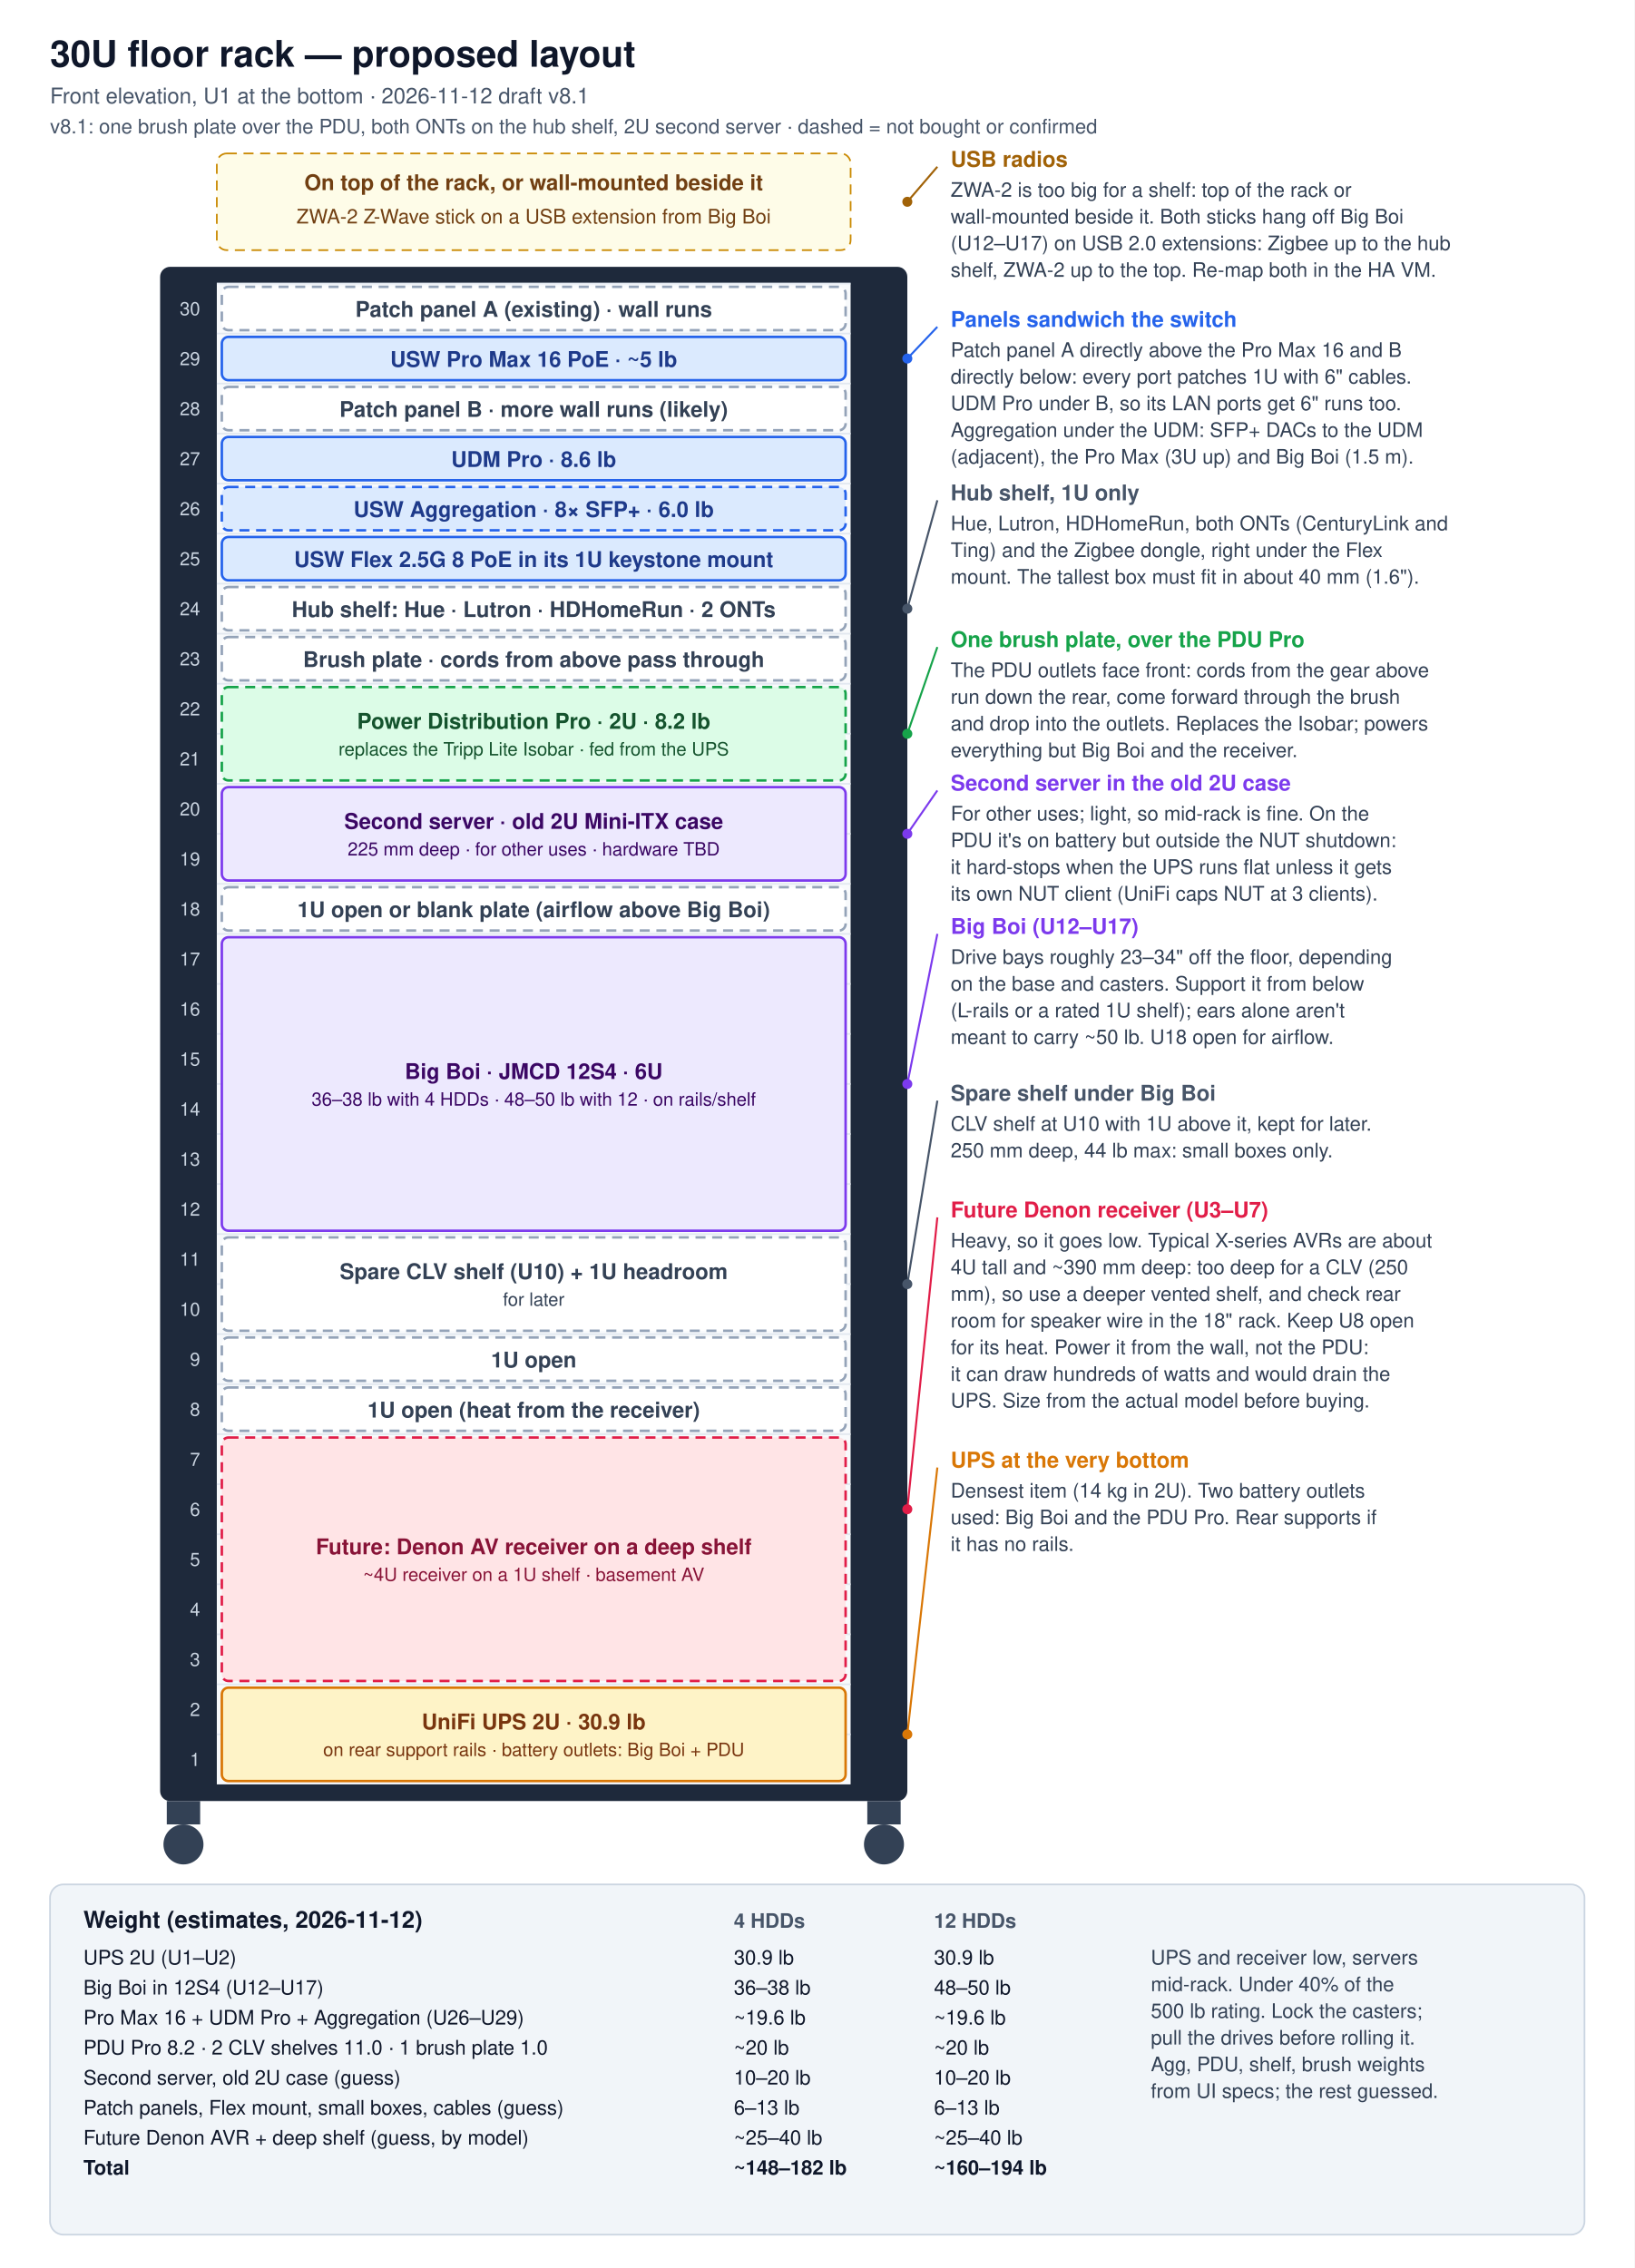
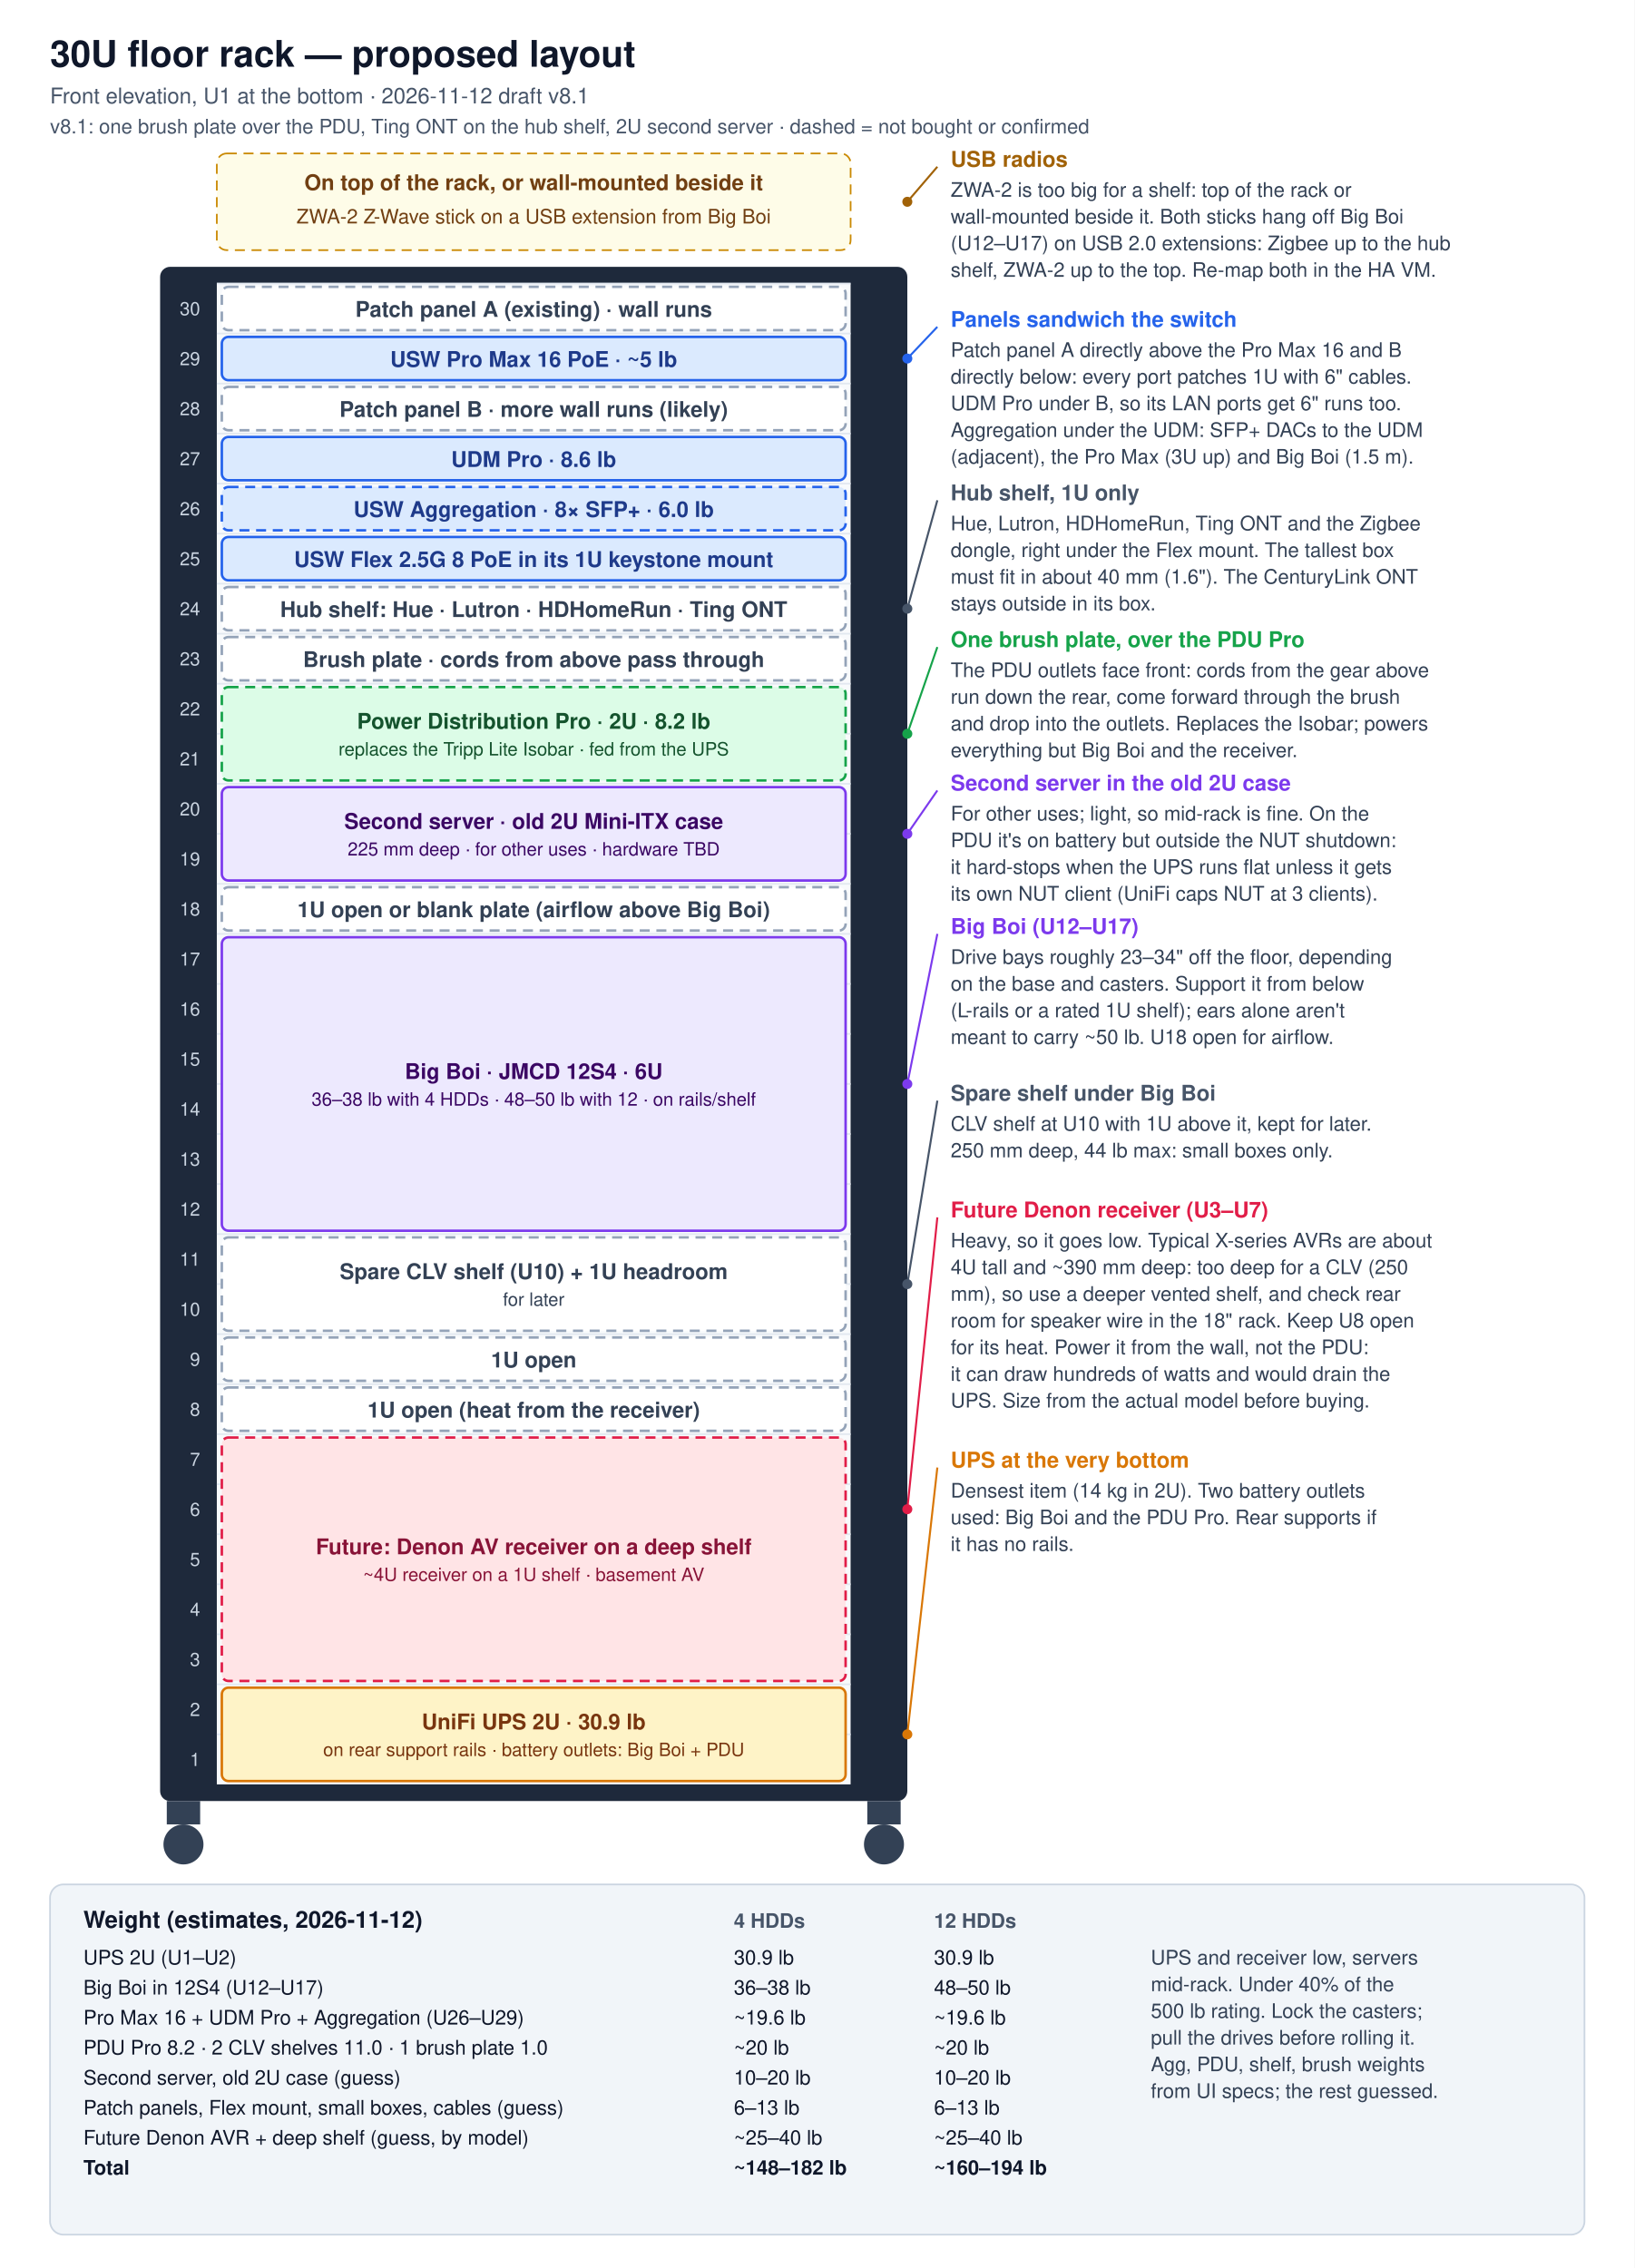
<svg xmlns="http://www.w3.org/2000/svg" viewBox="0 0 980 1360" width="980" height="1360" font-family="-apple-system, system-ui, Segoe UI, Helvetica, Arial, sans-serif">
  <defs>
    <pattern id="hatch" width="8" height="8" patternUnits="userSpaceOnUse" patternTransform="rotate(45)">
      <line x1="0" y1="0" x2="0" y2="8" stroke="#e2e8f0" stroke-width="3" />
    </pattern>
  </defs>
  <rect width="980" height="1360" fill="#ffffff" />
  <text x="30" y="40" font-size="22" font-weight="700" fill="#0f172a">30U floor rack — proposed layout</text>
  <text x="30" y="62" font-size="13" fill="#475569">Front elevation, U1 at the bottom · 2026-11-12 draft v8.1</text>
-   <text x="30" y="80" font-size="12" fill="#475569">v8.1: one brush plate over the PDU, both ONTs on the hub shelf, 2U second server · dashed = not bought or confirmed</text>
+   <text x="30" y="80" font-size="12" fill="#475569">v8.1: one brush plate over the PDU, Ting ONT on the hub shelf, 2U second server · dashed = not bought or confirmed</text>
  <rect x="130" y="92" width="380" height="58" rx="6" fill="#fefce8" stroke="#ca8a04" stroke-dasharray="6 4" />
  <text x="320" y="114" font-size="13" font-weight="700" fill="#713f12" text-anchor="middle">On top of the rack, or wall-mounted beside it</text>
  <text x="320" y="134" font-size="12" fill="#713f12" text-anchor="middle">ZWA-2 Z-Wave stick on a USB extension from Big Boi</text>
  <rect x="96" y="160" width="448" height="920" rx="6" fill="#1e293b" />
  <rect x="130" y="170" width="380" height="900" fill="#f8fafc" />
  <text x="120" y="1059" font-size="11" fill="#cbd5e1" text-anchor="end">1</text>
  <line x1="130" y1="1040" x2="510" y2="1040" stroke="#e2e8f0" />
  <text x="120" y="1029" font-size="11" fill="#cbd5e1" text-anchor="end">2</text>
  <line x1="130" y1="1010" x2="510" y2="1010" stroke="#e2e8f0" />
  <text x="120" y="999" font-size="11" fill="#cbd5e1" text-anchor="end">3</text>
  <line x1="130" y1="980" x2="510" y2="980" stroke="#e2e8f0" />
  <text x="120" y="969" font-size="11" fill="#cbd5e1" text-anchor="end">4</text>
  <line x1="130" y1="950" x2="510" y2="950" stroke="#e2e8f0" />
  <text x="120" y="939" font-size="11" fill="#cbd5e1" text-anchor="end">5</text>
  <line x1="130" y1="920" x2="510" y2="920" stroke="#e2e8f0" />
  <text x="120" y="909" font-size="11" fill="#cbd5e1" text-anchor="end">6</text>
  <line x1="130" y1="890" x2="510" y2="890" stroke="#e2e8f0" />
  <text x="120" y="879" font-size="11" fill="#cbd5e1" text-anchor="end">7</text>
  <line x1="130" y1="860" x2="510" y2="860" stroke="#e2e8f0" />
  <text x="120" y="849" font-size="11" fill="#cbd5e1" text-anchor="end">8</text>
  <line x1="130" y1="830" x2="510" y2="830" stroke="#e2e8f0" />
  <text x="120" y="819" font-size="11" fill="#cbd5e1" text-anchor="end">9</text>
  <line x1="130" y1="800" x2="510" y2="800" stroke="#e2e8f0" />
  <text x="120" y="789" font-size="11" fill="#cbd5e1" text-anchor="end">10</text>
  <line x1="130" y1="770" x2="510" y2="770" stroke="#e2e8f0" />
  <text x="120" y="759" font-size="11" fill="#cbd5e1" text-anchor="end">11</text>
  <line x1="130" y1="740" x2="510" y2="740" stroke="#e2e8f0" />
  <text x="120" y="729" font-size="11" fill="#cbd5e1" text-anchor="end">12</text>
  <line x1="130" y1="710" x2="510" y2="710" stroke="#e2e8f0" />
  <text x="120" y="699" font-size="11" fill="#cbd5e1" text-anchor="end">13</text>
  <line x1="130" y1="680" x2="510" y2="680" stroke="#e2e8f0" />
  <text x="120" y="669" font-size="11" fill="#cbd5e1" text-anchor="end">14</text>
  <line x1="130" y1="650" x2="510" y2="650" stroke="#e2e8f0" />
  <text x="120" y="639" font-size="11" fill="#cbd5e1" text-anchor="end">15</text>
  <line x1="130" y1="620" x2="510" y2="620" stroke="#e2e8f0" />
  <text x="120" y="609" font-size="11" fill="#cbd5e1" text-anchor="end">16</text>
  <line x1="130" y1="590" x2="510" y2="590" stroke="#e2e8f0" />
  <text x="120" y="579" font-size="11" fill="#cbd5e1" text-anchor="end">17</text>
  <line x1="130" y1="560" x2="510" y2="560" stroke="#e2e8f0" />
  <text x="120" y="549" font-size="11" fill="#cbd5e1" text-anchor="end">18</text>
  <line x1="130" y1="530" x2="510" y2="530" stroke="#e2e8f0" />
  <text x="120" y="519" font-size="11" fill="#cbd5e1" text-anchor="end">19</text>
  <line x1="130" y1="500" x2="510" y2="500" stroke="#e2e8f0" />
  <text x="120" y="489" font-size="11" fill="#cbd5e1" text-anchor="end">20</text>
  <line x1="130" y1="470" x2="510" y2="470" stroke="#e2e8f0" />
  <text x="120" y="459" font-size="11" fill="#cbd5e1" text-anchor="end">21</text>
  <line x1="130" y1="440" x2="510" y2="440" stroke="#e2e8f0" />
  <text x="120" y="429" font-size="11" fill="#cbd5e1" text-anchor="end">22</text>
  <line x1="130" y1="410" x2="510" y2="410" stroke="#e2e8f0" />
  <text x="120" y="399" font-size="11" fill="#cbd5e1" text-anchor="end">23</text>
  <line x1="130" y1="380" x2="510" y2="380" stroke="#e2e8f0" />
  <text x="120" y="369" font-size="11" fill="#cbd5e1" text-anchor="end">24</text>
  <line x1="130" y1="350" x2="510" y2="350" stroke="#e2e8f0" />
  <text x="120" y="339" font-size="11" fill="#cbd5e1" text-anchor="end">25</text>
  <line x1="130" y1="320" x2="510" y2="320" stroke="#e2e8f0" />
  <text x="120" y="309" font-size="11" fill="#cbd5e1" text-anchor="end">26</text>
  <line x1="130" y1="290" x2="510" y2="290" stroke="#e2e8f0" />
  <text x="120" y="279" font-size="11" fill="#cbd5e1" text-anchor="end">27</text>
  <line x1="130" y1="260" x2="510" y2="260" stroke="#e2e8f0" />
  <text x="120" y="249" font-size="11" fill="#cbd5e1" text-anchor="end">28</text>
  <line x1="130" y1="230" x2="510" y2="230" stroke="#e2e8f0" />
  <text x="120" y="219" font-size="11" fill="#cbd5e1" text-anchor="end">29</text>
  <line x1="130" y1="200" x2="510" y2="200" stroke="#e2e8f0" />
  <text x="120" y="189" font-size="11" fill="#cbd5e1" text-anchor="end">30</text>
  <line x1="130" y1="170" x2="510" y2="170" stroke="#e2e8f0" />
  <rect x="100" y="1080" width="20" height="14" fill="#334155" />
  <circle cx="110" cy="1106" r="12" fill="#334155" />
  <rect x="520" y="1080" width="20" height="14" fill="#334155" />
  <circle cx="530" cy="1106" r="12" fill="#334155" />
  <rect x="133" y="172" width="374" height="26" rx="4" fill="#ffffff" stroke="#94a3b8" stroke-width="1.5" stroke-dasharray="6 4" />
  <text x="320" y="190" font-size="13" font-weight="700" fill="#334155" text-anchor="middle">Patch panel A (existing)  ·  wall runs</text>
  <rect x="133" y="202" width="374" height="26" rx="4" fill="#dbeafe" stroke="#2563eb" stroke-width="1.5" />
  <text x="320" y="220" font-size="13" font-weight="700" fill="#1e3a8a" text-anchor="middle">USW Pro Max 16 PoE  ·  ~5 lb</text>
  <rect x="133" y="232" width="374" height="26" rx="4" fill="#ffffff" stroke="#94a3b8" stroke-width="1.5" stroke-dasharray="6 4" />
  <text x="320" y="250" font-size="13" font-weight="700" fill="#334155" text-anchor="middle">Patch panel B  ·  more wall runs (likely)</text>
  <rect x="133" y="262" width="374" height="26" rx="4" fill="#dbeafe" stroke="#2563eb" stroke-width="1.5" />
  <text x="320" y="280" font-size="13" font-weight="700" fill="#1e3a8a" text-anchor="middle">UDM Pro  ·  8.6 lb</text>
  <rect x="133" y="292" width="374" height="26" rx="4" fill="#dbeafe" stroke="#2563eb" stroke-width="1.5" stroke-dasharray="6 4" />
  <text x="320" y="310" font-size="13" font-weight="700" fill="#1e3a8a" text-anchor="middle">USW Aggregation  ·  8× SFP+  ·  6.0 lb</text>
  <rect x="133" y="322" width="374" height="26" rx="4" fill="#dbeafe" stroke="#2563eb" stroke-width="1.5" />
  <text x="320" y="340" font-size="13" font-weight="700" fill="#1e3a8a" text-anchor="middle">USW Flex 2.5G 8 PoE in its 1U keystone mount</text>
  <rect x="133" y="352" width="374" height="26" rx="4" fill="#ffffff" stroke="#94a3b8" stroke-width="1.5" stroke-dasharray="6 4" />
-   <text x="320" y="370" font-size="13" font-weight="700" fill="#334155" text-anchor="middle">Hub shelf: Hue · Lutron · HDHomeRun · 2 ONTs</text>
+   <text x="320" y="370" font-size="13" font-weight="700" fill="#334155" text-anchor="middle">Hub shelf: Hue · Lutron · HDHomeRun · Ting ONT</text>
  <rect x="133" y="382" width="374" height="26" rx="4" fill="#ffffff" stroke="#94a3b8" stroke-width="1.5" stroke-dasharray="6 4" />
  <text x="320" y="400" font-size="13" font-weight="700" fill="#334155" text-anchor="middle">Brush plate  ·  cords from above pass through</text>
  <rect x="133" y="412" width="374" height="56" rx="4" fill="#dcfce7" stroke="#16a34a" stroke-width="1.5" stroke-dasharray="6 4" />
  <text x="320" y="437" font-size="13" font-weight="700" fill="#14532d" text-anchor="middle">Power Distribution Pro  ·  2U  ·  8.2 lb</text>
  <text x="320" y="453" font-size="11" fill="#14532d" text-anchor="middle">replaces the Tripp Lite Isobar · fed from the UPS</text>
  <rect x="133" y="472" width="374" height="56" rx="4" fill="#ede9fe" stroke="#7c3aed" stroke-width="1.5" />
  <text x="320" y="497" font-size="13" font-weight="700" fill="#3b0764" text-anchor="middle">Second server · old 2U Mini-ITX case</text>
  <text x="320" y="513" font-size="11" fill="#3b0764" text-anchor="middle">225 mm deep · for other uses · hardware TBD</text>
  <rect x="133" y="532" width="374" height="26" rx="4" fill="#ffffff" stroke="#94a3b8" stroke-width="1.5" stroke-dasharray="6 4" />
  <text x="320" y="550" font-size="13" font-weight="700" fill="#334155" text-anchor="middle">1U open or blank plate (airflow above Big Boi)</text>
  <rect x="133" y="562" width="374" height="176" rx="4" fill="#ede9fe" stroke="#7c3aed" stroke-width="1.5" />
  <text x="320" y="647" font-size="13" font-weight="700" fill="#3b0764" text-anchor="middle">Big Boi · JMCD 12S4 · 6U</text>
  <text x="320" y="663" font-size="11" fill="#3b0764" text-anchor="middle">36–38 lb with 4 HDDs · 48–50 lb with 12 · on rails/shelf</text>
  <rect x="133" y="742" width="374" height="56" rx="4" fill="#ffffff" stroke="#94a3b8" stroke-width="1.5" stroke-dasharray="6 4" />
  <text x="320" y="767" font-size="13" font-weight="700" fill="#334155" text-anchor="middle">Spare CLV shelf (U10) + 1U headroom</text>
  <text x="320" y="783" font-size="11" fill="#334155" text-anchor="middle">for later</text>
  <rect x="133" y="802" width="374" height="26" rx="4" fill="#ffffff" stroke="#94a3b8" stroke-width="1.5" stroke-dasharray="6 4" />
  <text x="320" y="820" font-size="13" font-weight="700" fill="#334155" text-anchor="middle">1U open</text>
  <rect x="133" y="832" width="374" height="26" rx="4" fill="#ffffff" stroke="#94a3b8" stroke-width="1.5" stroke-dasharray="6 4" />
  <text x="320" y="850" font-size="13" font-weight="700" fill="#334155" text-anchor="middle">1U open (heat from the receiver)</text>
  <rect x="133" y="862" width="374" height="146" rx="4" fill="#ffe4e6" stroke="#e11d48" stroke-width="1.5" stroke-dasharray="6 4" />
  <text x="320" y="932" font-size="13" font-weight="700" fill="#881337" text-anchor="middle">Future: Denon AV receiver on a deep shelf</text>
  <text x="320" y="948" font-size="11" fill="#881337" text-anchor="middle">~4U receiver on a 1U shelf · basement AV</text>
  <rect x="133" y="1012" width="374" height="56" rx="4" fill="#fef3c7" stroke="#d97706" stroke-width="1.5" />
  <text x="320" y="1037" font-size="13" font-weight="700" fill="#78350f" text-anchor="middle">UniFi UPS 2U  ·  30.9 lb</text>
  <text x="320" y="1053" font-size="11" fill="#78350f" text-anchor="middle">on rear support rails · battery outlets: Big Boi + PDU</text>
  <line x1="544" y1="121" x2="562" y2="100" stroke="#a16207" stroke-width="1.2" />
  <circle cx="544" cy="121" r="3" fill="#a16207" />
  <text x="570" y="100" font-size="13" font-weight="700" fill="#a16207">USB radios</text>
  <text x="570" y="118" font-size="12" fill="#334155">ZWA-2 is too big for a shelf: top of the rack or</text>
  <text x="570" y="134" font-size="12" fill="#334155">wall-mounted beside it. Both sticks hang off Big Boi</text>
  <text x="570" y="150" font-size="12" fill="#334155">(U12–U17) on USB 2.0 extensions: Zigbee up to the hub</text>
  <text x="570" y="166" font-size="12" fill="#334155">shelf, ZWA-2 up to the top. Re-map both in the HA VM.</text>
  <line x1="544" y1="215" x2="562" y2="196" stroke="#2563eb" stroke-width="1.2" />
  <circle cx="544" cy="215" r="3" fill="#2563eb" />
  <text x="570" y="196" font-size="13" font-weight="700" fill="#2563eb">Panels sandwich the switch</text>
  <text x="570" y="214" font-size="12" fill="#334155">Patch panel A directly above the Pro Max 16 and B</text>
  <text x="570" y="230" font-size="12" fill="#334155">directly below: every port patches 1U with 6" cables.</text>
  <text x="570" y="246" font-size="12" fill="#334155">UDM Pro under B, so its LAN ports get 6" runs too.</text>
  <text x="570" y="262" font-size="12" fill="#334155">Aggregation under the UDM: SFP+ DACs to the UDM</text>
  <text x="570" y="278" font-size="12" fill="#334155">(adjacent), the Pro Max (3U up) and Big Boi (1.5 m).</text>
  <line x1="544" y1="365" x2="562" y2="300" stroke="#475569" stroke-width="1.2" />
  <circle cx="544" cy="365" r="3" fill="#475569" />
  <text x="570" y="300" font-size="13" font-weight="700" fill="#475569">Hub shelf, 1U only</text>
-   <text x="570" y="318" font-size="12" fill="#334155">Hue, Lutron, HDHomeRun, both ONTs (CenturyLink and</text>
-   <text x="570" y="334" font-size="12" fill="#334155">Ting) and the Zigbee dongle, right under the Flex</text>
-   <text x="570" y="350" font-size="12" fill="#334155">mount. The tallest box must fit in about 40 mm (1.6").</text>
+   <text x="570" y="318" font-size="12" fill="#334155">Hue, Lutron, HDHomeRun, Ting ONT and the Zigbee</text>
+   <text x="570" y="334" font-size="12" fill="#334155">dongle, right under the Flex mount. The tallest box</text>
+   <text x="570" y="350" font-size="12" fill="#334155">must fit in about 40 mm (1.6"). The CenturyLink ONT</text>
+   <text x="570" y="366" font-size="12" fill="#334155">stays outside in its box.</text>
  <line x1="544" y1="440" x2="562" y2="388" stroke="#16a34a" stroke-width="1.2" />
  <circle cx="544" cy="440" r="3" fill="#16a34a" />
  <text x="570" y="388" font-size="13" font-weight="700" fill="#16a34a">One brush plate, over the PDU Pro</text>
  <text x="570" y="406" font-size="12" fill="#334155">The PDU outlets face front: cords from the gear above</text>
  <text x="570" y="422" font-size="12" fill="#334155">run down the rear, come forward through the brush</text>
  <text x="570" y="438" font-size="12" fill="#334155">and drop into the outlets. Replaces the Isobar; powers</text>
  <text x="570" y="454" font-size="12" fill="#334155">everything but Big Boi and the receiver.</text>
  <line x1="544" y1="500" x2="562" y2="474" stroke="#7c3aed" stroke-width="1.2" />
  <circle cx="544" cy="500" r="3" fill="#7c3aed" />
  <text x="570" y="474" font-size="13" font-weight="700" fill="#7c3aed">Second server in the old 2U case</text>
  <text x="570" y="492" font-size="12" fill="#334155">For other uses; light, so mid-rack is fine. On the</text>
  <text x="570" y="508" font-size="12" fill="#334155">PDU it's on battery but outside the NUT shutdown:</text>
  <text x="570" y="524" font-size="12" fill="#334155">it hard-stops when the UPS runs flat unless it gets</text>
  <text x="570" y="540" font-size="12" fill="#334155">its own NUT client (UniFi caps NUT at 3 clients).</text>
  <line x1="544" y1="650" x2="562" y2="560" stroke="#7c3aed" stroke-width="1.2" />
  <circle cx="544" cy="650" r="3" fill="#7c3aed" />
  <text x="570" y="560" font-size="13" font-weight="700" fill="#7c3aed">Big Boi (U12–U17)</text>
  <text x="570" y="578" font-size="12" fill="#334155">Drive bays roughly 23–34" off the floor, depending</text>
  <text x="570" y="594" font-size="12" fill="#334155">on the base and casters. Support it from below</text>
  <text x="570" y="610" font-size="12" fill="#334155">(L-rails or a rated 1U shelf); ears alone aren't</text>
  <text x="570" y="626" font-size="12" fill="#334155">meant to carry ~50 lb. U18 open for airflow.</text>
  <line x1="544" y1="770" x2="562" y2="660" stroke="#475569" stroke-width="1.2" />
  <circle cx="544" cy="770" r="3" fill="#475569" />
  <text x="570" y="660" font-size="13" font-weight="700" fill="#475569">Spare shelf under Big Boi</text>
  <text x="570" y="678" font-size="12" fill="#334155">CLV shelf at U10 with 1U above it, kept for later.</text>
  <text x="570" y="694" font-size="12" fill="#334155">250 mm deep, 44 lb max: small boxes only.</text>
  <line x1="544" y1="905" x2="562" y2="730" stroke="#e11d48" stroke-width="1.2" />
  <circle cx="544" cy="905" r="3" fill="#e11d48" />
  <text x="570" y="730" font-size="13" font-weight="700" fill="#e11d48">Future Denon receiver (U3–U7)</text>
  <text x="570" y="748" font-size="12" fill="#334155">Heavy, so it goes low. Typical X-series AVRs are about</text>
  <text x="570" y="764" font-size="12" fill="#334155">4U tall and ~390 mm deep: too deep for a CLV (250</text>
  <text x="570" y="780" font-size="12" fill="#334155">mm), so use a deeper vented shelf, and check rear</text>
  <text x="570" y="796" font-size="12" fill="#334155">room for speaker wire in the 18" rack. Keep U8 open</text>
  <text x="570" y="812" font-size="12" fill="#334155">for its heat. Power it from the wall, not the PDU:</text>
  <text x="570" y="828" font-size="12" fill="#334155">it can draw hundreds of watts and would drain the</text>
  <text x="570" y="844" font-size="12" fill="#334155">UPS. Size from the actual model before buying.</text>
  <line x1="544" y1="1040" x2="562" y2="880" stroke="#d97706" stroke-width="1.2" />
  <circle cx="544" cy="1040" r="3" fill="#d97706" />
  <text x="570" y="880" font-size="13" font-weight="700" fill="#d97706">UPS at the very bottom</text>
  <text x="570" y="898" font-size="12" fill="#334155">Densest item (14 kg in 2U). Two battery outlets</text>
  <text x="570" y="914" font-size="12" fill="#334155">used: Big Boi and the PDU Pro. Rear supports if</text>
  <text x="570" y="930" font-size="12" fill="#334155">it has no rails.</text>
  <rect x="30" y="1130" width="920" height="210" rx="8" fill="#f1f5f9" stroke="#cbd5e1" />
  <text x="50" y="1156" font-size="14" font-weight="700" fill="#0f172a">Weight (estimates, 2026-11-12)</text>
  <text x="440" y="1156" font-size="12" font-weight="700" fill="#475569">4 HDDs</text>
  <text x="560" y="1156" font-size="12" font-weight="700" fill="#475569">12 HDDs</text>
  <text x="50" y="1178" font-size="12" font-weight="400" fill="#0f172a">UPS 2U (U1–U2)</text>
  <text x="440" y="1178" font-size="12" font-weight="400" fill="#0f172a">30.9 lb</text>
  <text x="560" y="1178" font-size="12" font-weight="400" fill="#0f172a">30.9 lb</text>
  <text x="50" y="1196" font-size="12" font-weight="400" fill="#0f172a">Big Boi in 12S4 (U12–U17)</text>
  <text x="440" y="1196" font-size="12" font-weight="400" fill="#0f172a">36–38 lb</text>
  <text x="560" y="1196" font-size="12" font-weight="400" fill="#0f172a">48–50 lb</text>
  <text x="50" y="1214" font-size="12" font-weight="400" fill="#0f172a">Pro Max 16 + UDM Pro + Aggregation (U26–U29)</text>
  <text x="440" y="1214" font-size="12" font-weight="400" fill="#0f172a">~19.6 lb</text>
  <text x="560" y="1214" font-size="12" font-weight="400" fill="#0f172a">~19.6 lb</text>
  <text x="50" y="1232" font-size="12" font-weight="400" fill="#0f172a">PDU Pro 8.2 · 2 CLV shelves 11.0 · 1 brush plate 1.0</text>
  <text x="440" y="1232" font-size="12" font-weight="400" fill="#0f172a">~20 lb</text>
  <text x="560" y="1232" font-size="12" font-weight="400" fill="#0f172a">~20 lb</text>
  <text x="50" y="1250" font-size="12" font-weight="400" fill="#0f172a">Second server, old 2U case (guess)</text>
  <text x="440" y="1250" font-size="12" font-weight="400" fill="#0f172a">10–20 lb</text>
  <text x="560" y="1250" font-size="12" font-weight="400" fill="#0f172a">10–20 lb</text>
  <text x="50" y="1268" font-size="12" font-weight="400" fill="#0f172a">Patch panels, Flex mount, small boxes, cables (guess)</text>
  <text x="440" y="1268" font-size="12" font-weight="400" fill="#0f172a">6–13 lb</text>
  <text x="560" y="1268" font-size="12" font-weight="400" fill="#0f172a">6–13 lb</text>
  <text x="50" y="1286" font-size="12" font-weight="400" fill="#0f172a">Future Denon AVR + deep shelf (guess, by model)</text>
  <text x="440" y="1286" font-size="12" font-weight="400" fill="#0f172a">~25–40 lb</text>
  <text x="560" y="1286" font-size="12" font-weight="400" fill="#0f172a">~25–40 lb</text>
  <text x="50" y="1304" font-size="12" font-weight="700" fill="#0f172a">Total</text>
  <text x="440" y="1304" font-size="12" font-weight="700" fill="#0f172a">~148–182 lb</text>
  <text x="560" y="1304" font-size="12" font-weight="700" fill="#0f172a">~160–194 lb</text>
  <text x="690" y="1178" font-size="12" fill="#334155">UPS and receiver low, servers</text>
  <text x="690" y="1194" font-size="12" fill="#334155">mid-rack. Under 40% of the</text>
  <text x="690" y="1210" font-size="12" fill="#334155">500 lb rating. Lock the casters;</text>
  <text x="690" y="1226" font-size="12" fill="#334155">pull the drives before rolling it.</text>
  <text x="690" y="1242" font-size="12" fill="#334155">Agg, PDU, shelf, brush weights</text>
  <text x="690" y="1258" font-size="12" fill="#334155">from UI specs; the rest guessed.</text>
</svg>
